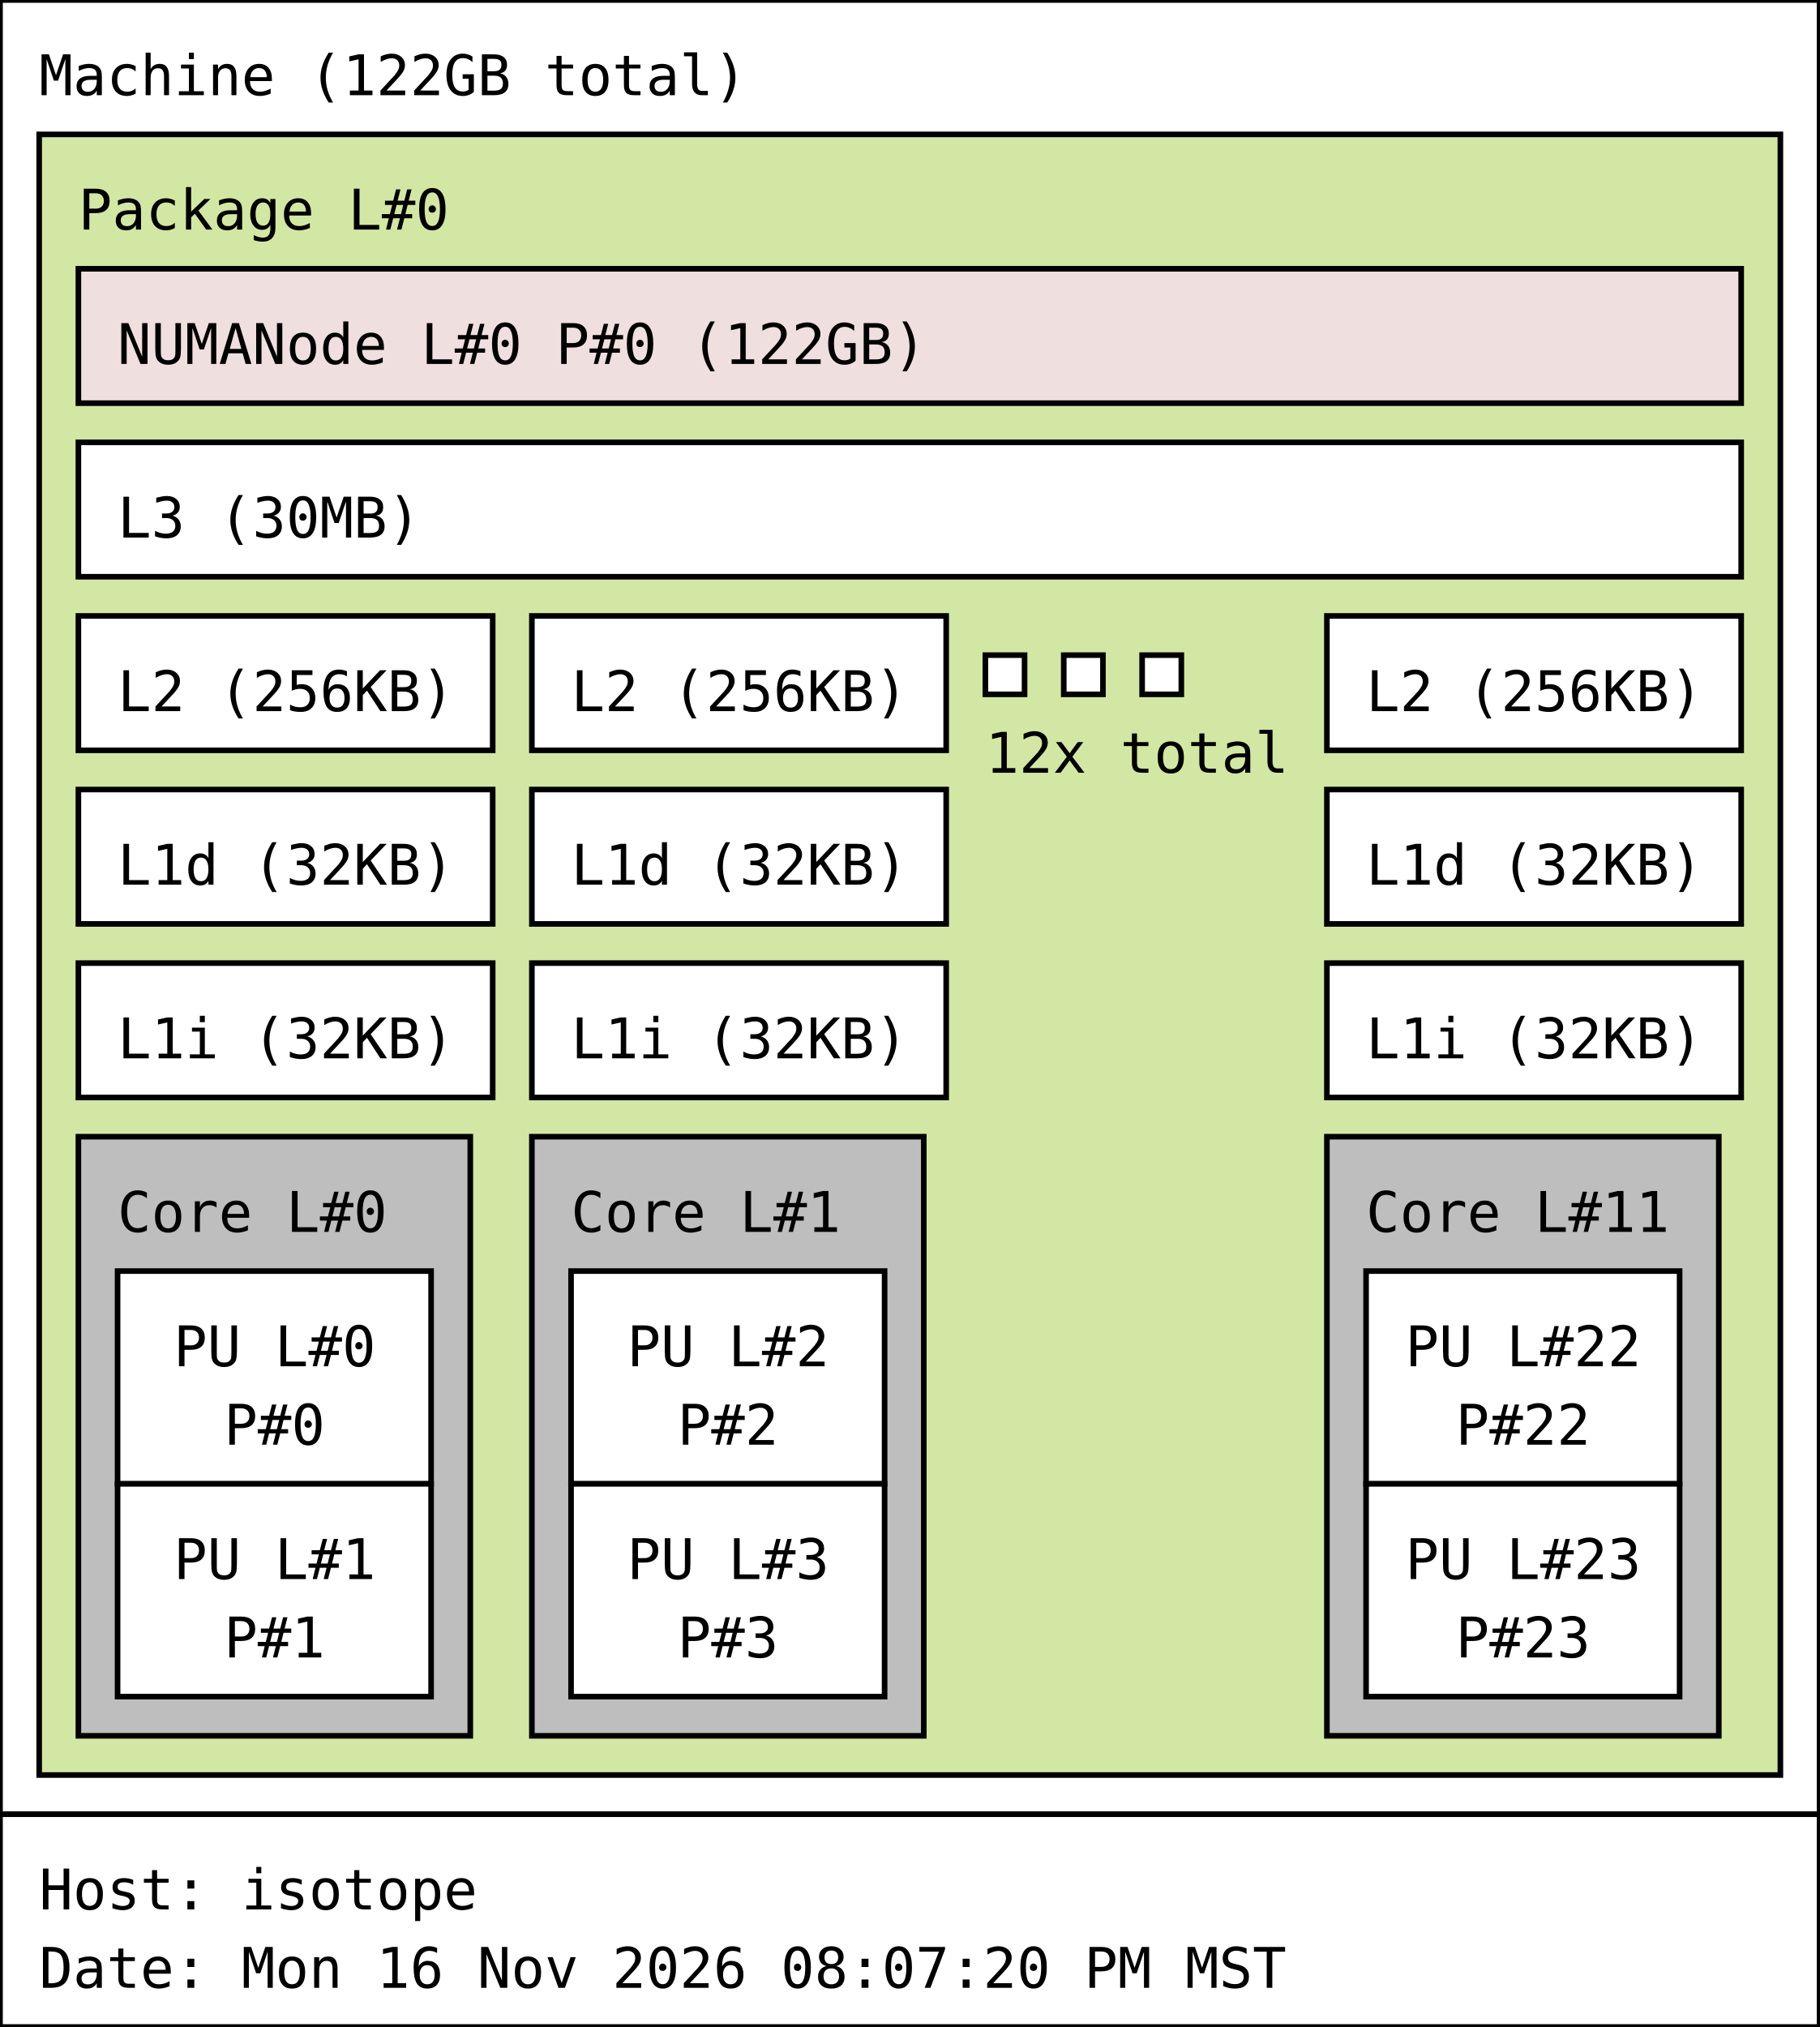
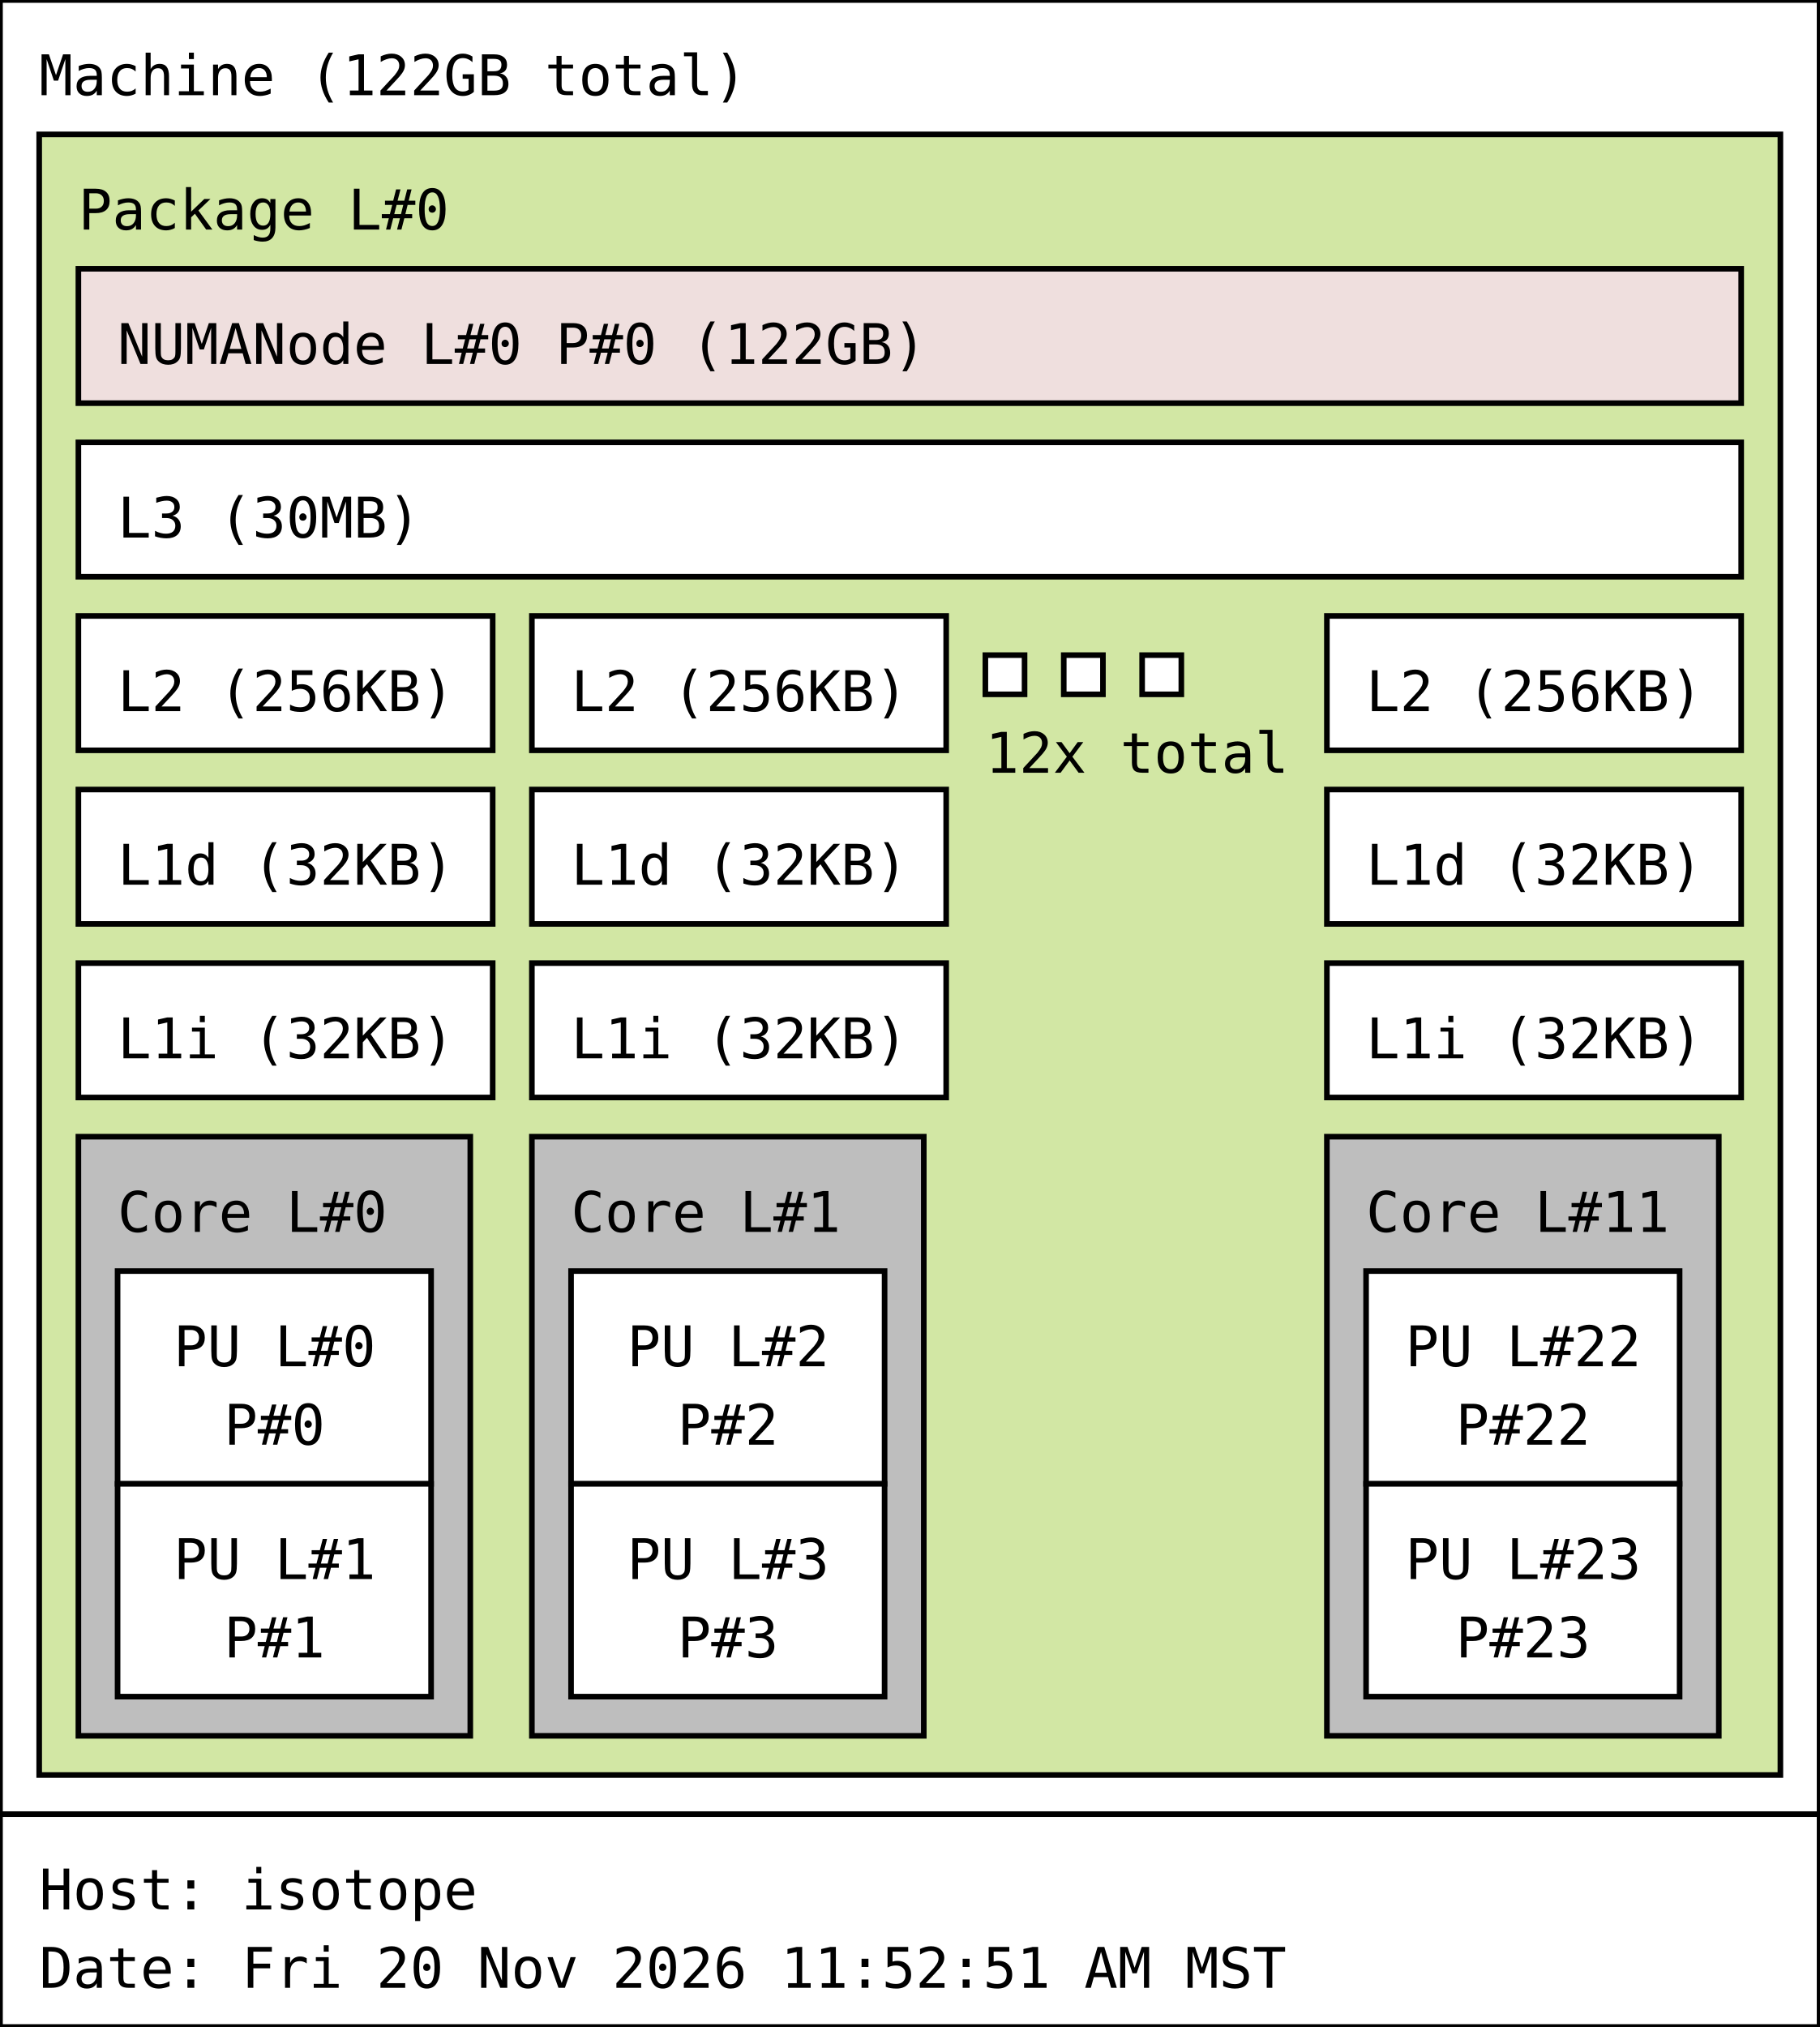
<svg xmlns="http://www.w3.org/2000/svg" width="325px" height="362px" viewBox="0 0 325px 362px" version="1.1">
  <rect id="Machine_0_rect" class="Machine" x="0" y="0" width="325" height="324" fill="rgb(255,255,255)" stroke="rgb(0,0,0)" stroke-width="1" />
  <text id="Machine_0_text" class="Machine" font-family="Monospace" x="7" y="17" fill="rgb(0,0,0)" font-size="10px">Machine (122GB total)</text>
  <rect id="Package_0_rect" class="Package" x="7" y="24" width="311" height="293" fill="rgb(210,231,164)" stroke="rgb(0,0,0)" stroke-width="1" />
  <text id="Package_0_text" class="Package" font-family="Monospace" x="14" y="41" fill="rgb(0,0,0)" font-size="10px">Package L#0</text>
  <rect id="L3_0_rect" class="L3" x="14" y="79" width="297" height="24" fill="rgb(255,255,255)" stroke="rgb(0,0,0)" stroke-width="1" />
  <text id="L3_0_text" class="L3" font-family="Monospace" x="21" y="96" fill="rgb(0,0,0)" font-size="10px">L3 (30MB)</text>
  <rect id="L2_0_rect" class="L2" x="14" y="110" width="74" height="24" fill="rgb(255,255,255)" stroke="rgb(0,0,0)" stroke-width="1" />
  <text id="L2_0_text" class="L2" font-family="Monospace" x="21" y="127" fill="rgb(0,0,0)" font-size="10px">L2 (256KB)</text>
  <rect id="L1d_0_rect" class="L1d" x="14" y="141" width="74" height="24" fill="rgb(255,255,255)" stroke="rgb(0,0,0)" stroke-width="1" />
  <text id="L1d_0_text" class="L1d" font-family="Monospace" x="21" y="158" fill="rgb(0,0,0)" font-size="10px">L1d (32KB)</text>
  <rect id="L1i_0_rect" class="L1i" x="14" y="172" width="74" height="24" fill="rgb(255,255,255)" stroke="rgb(0,0,0)" stroke-width="1" />
  <text id="L1i_0_text" class="L1i" font-family="Monospace" x="21" y="189" fill="rgb(0,0,0)" font-size="10px">L1i (32KB)</text>
  <rect id="Core_0_rect" class="Core" x="14" y="203" width="70" height="107" fill="rgb(190,190,190)" stroke="rgb(0,0,0)" stroke-width="1" />
  <text id="Core_0_text" class="Core" font-family="Monospace" x="21" y="220" fill="rgb(0,0,0)" font-size="10px">Core L#0</text>
  <rect id="PU_0_rect" class="PU" x="21" y="227" width="56" height="38" fill="rgb(255,255,255)" stroke="rgb(0,0,0)" stroke-width="1" />
  <text id="PU_0_text" class="PU" font-family="Monospace" x="31" y="244" fill="rgb(0,0,0)" font-size="10px">PU L#0</text>
  <text id="PU_0_text_1" class="PU" font-family="Monospace" x="40" y="258" fill="rgb(0,0,0)" font-size="10px">P#0</text>
  <rect id="PU_1_rect" class="PU" x="21" y="265" width="56" height="38" fill="rgb(255,255,255)" stroke="rgb(0,0,0)" stroke-width="1" />
  <text id="PU_1_text" class="PU" font-family="Monospace" x="31" y="282" fill="rgb(0,0,0)" font-size="10px">PU L#1</text>
  <text id="PU_1_text_1" class="PU" font-family="Monospace" x="40" y="296" fill="rgb(0,0,0)" font-size="10px">P#1</text>
  <rect id="L2_1_rect" class="L2" x="95" y="110" width="74" height="24" fill="rgb(255,255,255)" stroke="rgb(0,0,0)" stroke-width="1" />
  <text id="L2_1_text" class="L2" font-family="Monospace" x="102" y="127" fill="rgb(0,0,0)" font-size="10px">L2 (256KB)</text>
  <rect id="L1d_1_rect" class="L1d" x="95" y="141" width="74" height="24" fill="rgb(255,255,255)" stroke="rgb(0,0,0)" stroke-width="1" />
  <text id="L1d_1_text" class="L1d" font-family="Monospace" x="102" y="158" fill="rgb(0,0,0)" font-size="10px">L1d (32KB)</text>
  <rect id="L1i_1_rect" class="L1i" x="95" y="172" width="74" height="24" fill="rgb(255,255,255)" stroke="rgb(0,0,0)" stroke-width="1" />
  <text id="L1i_1_text" class="L1i" font-family="Monospace" x="102" y="189" fill="rgb(0,0,0)" font-size="10px">L1i (32KB)</text>
  <rect id="Core_1_rect" class="Core" x="95" y="203" width="70" height="107" fill="rgb(190,190,190)" stroke="rgb(0,0,0)" stroke-width="1" />
  <text id="Core_1_text" class="Core" font-family="Monospace" x="102" y="220" fill="rgb(0,0,0)" font-size="10px">Core L#1</text>
  <rect id="PU_2_rect" class="PU" x="102" y="227" width="56" height="38" fill="rgb(255,255,255)" stroke="rgb(0,0,0)" stroke-width="1" />
  <text id="PU_2_text" class="PU" font-family="Monospace" x="112" y="244" fill="rgb(0,0,0)" font-size="10px">PU L#2</text>
  <text id="PU_2_text_1" class="PU" font-family="Monospace" x="121" y="258" fill="rgb(0,0,0)" font-size="10px">P#2</text>
  <rect id="PU_3_rect" class="PU" x="102" y="265" width="56" height="38" fill="rgb(255,255,255)" stroke="rgb(0,0,0)" stroke-width="1" />
  <text id="PU_3_text" class="PU" font-family="Monospace" x="112" y="282" fill="rgb(0,0,0)" font-size="10px">PU L#3</text>
  <text id="PU_3_text_1" class="PU" font-family="Monospace" x="121" y="296" fill="rgb(0,0,0)" font-size="10px">P#3</text>
  <rect id="L2_2_rect" class="L2" x="176" y="117" width="7" height="7" fill="rgb(255,255,255)" stroke="rgb(0,0,0)" stroke-width="1" />
  <rect id="L2_2_rect" class="L2" x="190" y="117" width="7" height="7" fill="rgb(255,255,255)" stroke="rgb(0,0,0)" stroke-width="1" />
  <rect id="L2_2_rect" class="L2" x="204" y="117" width="7" height="7" fill="rgb(255,255,255)" stroke="rgb(0,0,0)" stroke-width="1" />
  <text id="L2_2_text" class="L2" font-family="Monospace" x="176" y="138" fill="rgb(0,0,0)" font-size="10px">12x total</text>
  <rect id="L2_11_rect" class="L2" x="237" y="110" width="74" height="24" fill="rgb(255,255,255)" stroke="rgb(0,0,0)" stroke-width="1" />
  <text id="L2_11_text" class="L2" font-family="Monospace" x="244" y="127" fill="rgb(0,0,0)" font-size="10px">L2 (256KB)</text>
  <rect id="L1d_11_rect" class="L1d" x="237" y="141" width="74" height="24" fill="rgb(255,255,255)" stroke="rgb(0,0,0)" stroke-width="1" />
  <text id="L1d_11_text" class="L1d" font-family="Monospace" x="244" y="158" fill="rgb(0,0,0)" font-size="10px">L1d (32KB)</text>
  <rect id="L1i_11_rect" class="L1i" x="237" y="172" width="74" height="24" fill="rgb(255,255,255)" stroke="rgb(0,0,0)" stroke-width="1" />
  <text id="L1i_11_text" class="L1i" font-family="Monospace" x="244" y="189" fill="rgb(0,0,0)" font-size="10px">L1i (32KB)</text>
  <rect id="Core_11_rect" class="Core" x="237" y="203" width="70" height="107" fill="rgb(190,190,190)" stroke="rgb(0,0,0)" stroke-width="1" />
  <text id="Core_11_text" class="Core" font-family="Monospace" x="244" y="220" fill="rgb(0,0,0)" font-size="10px">Core L#11</text>
  <rect id="PU_22_rect" class="PU" x="244" y="227" width="56" height="38" fill="rgb(255,255,255)" stroke="rgb(0,0,0)" stroke-width="1" />
  <text id="PU_22_text" class="PU" font-family="Monospace" x="251" y="244" fill="rgb(0,0,0)" font-size="10px">PU L#22</text>
  <text id="PU_22_text_1" class="PU" font-family="Monospace" x="260" y="258" fill="rgb(0,0,0)" font-size="10px">P#22</text>
  <rect id="PU_23_rect" class="PU" x="244" y="265" width="56" height="38" fill="rgb(255,255,255)" stroke="rgb(0,0,0)" stroke-width="1" />
  <text id="PU_23_text" class="PU" font-family="Monospace" x="251" y="282" fill="rgb(0,0,0)" font-size="10px">PU L#23</text>
  <text id="PU_23_text_1" class="PU" font-family="Monospace" x="260" y="296" fill="rgb(0,0,0)" font-size="10px">P#23</text>
  <rect id="NUMANode_0_rect" class="NUMANode" x="14" y="48" width="297" height="24" fill="rgb(239,223,222)" stroke="rgb(0,0,0)" stroke-width="1" />
  <text id="NUMANode_0_text" class="NUMANode" font-family="Monospace" x="21" y="65" fill="rgb(0,0,0)" font-size="10px">NUMANode L#0 P#0 (122GB)</text>
  <rect id="anon_rect" x="0" y="324" width="325" height="38" fill="rgb(255,255,255)" stroke="rgb(0,0,0)" stroke-width="1" />
  <text id="anon_text" font-family="Monospace" x="7" y="341" fill="rgb(0,0,0)" font-size="10px">Host: isotope</text>
-   <text id="anon_text_1" font-family="Monospace" x="7" y="355" fill="rgb(0,0,0)" font-size="10px">Date: Mon 16 Nov 2026 08:07:20 PM MST</text>
+   <text id="anon_text_1" font-family="Monospace" x="7" y="355" fill="rgb(0,0,0)" font-size="10px">Date: Fri 20 Nov 2026 11:52:51 AM MST</text>
</svg>
